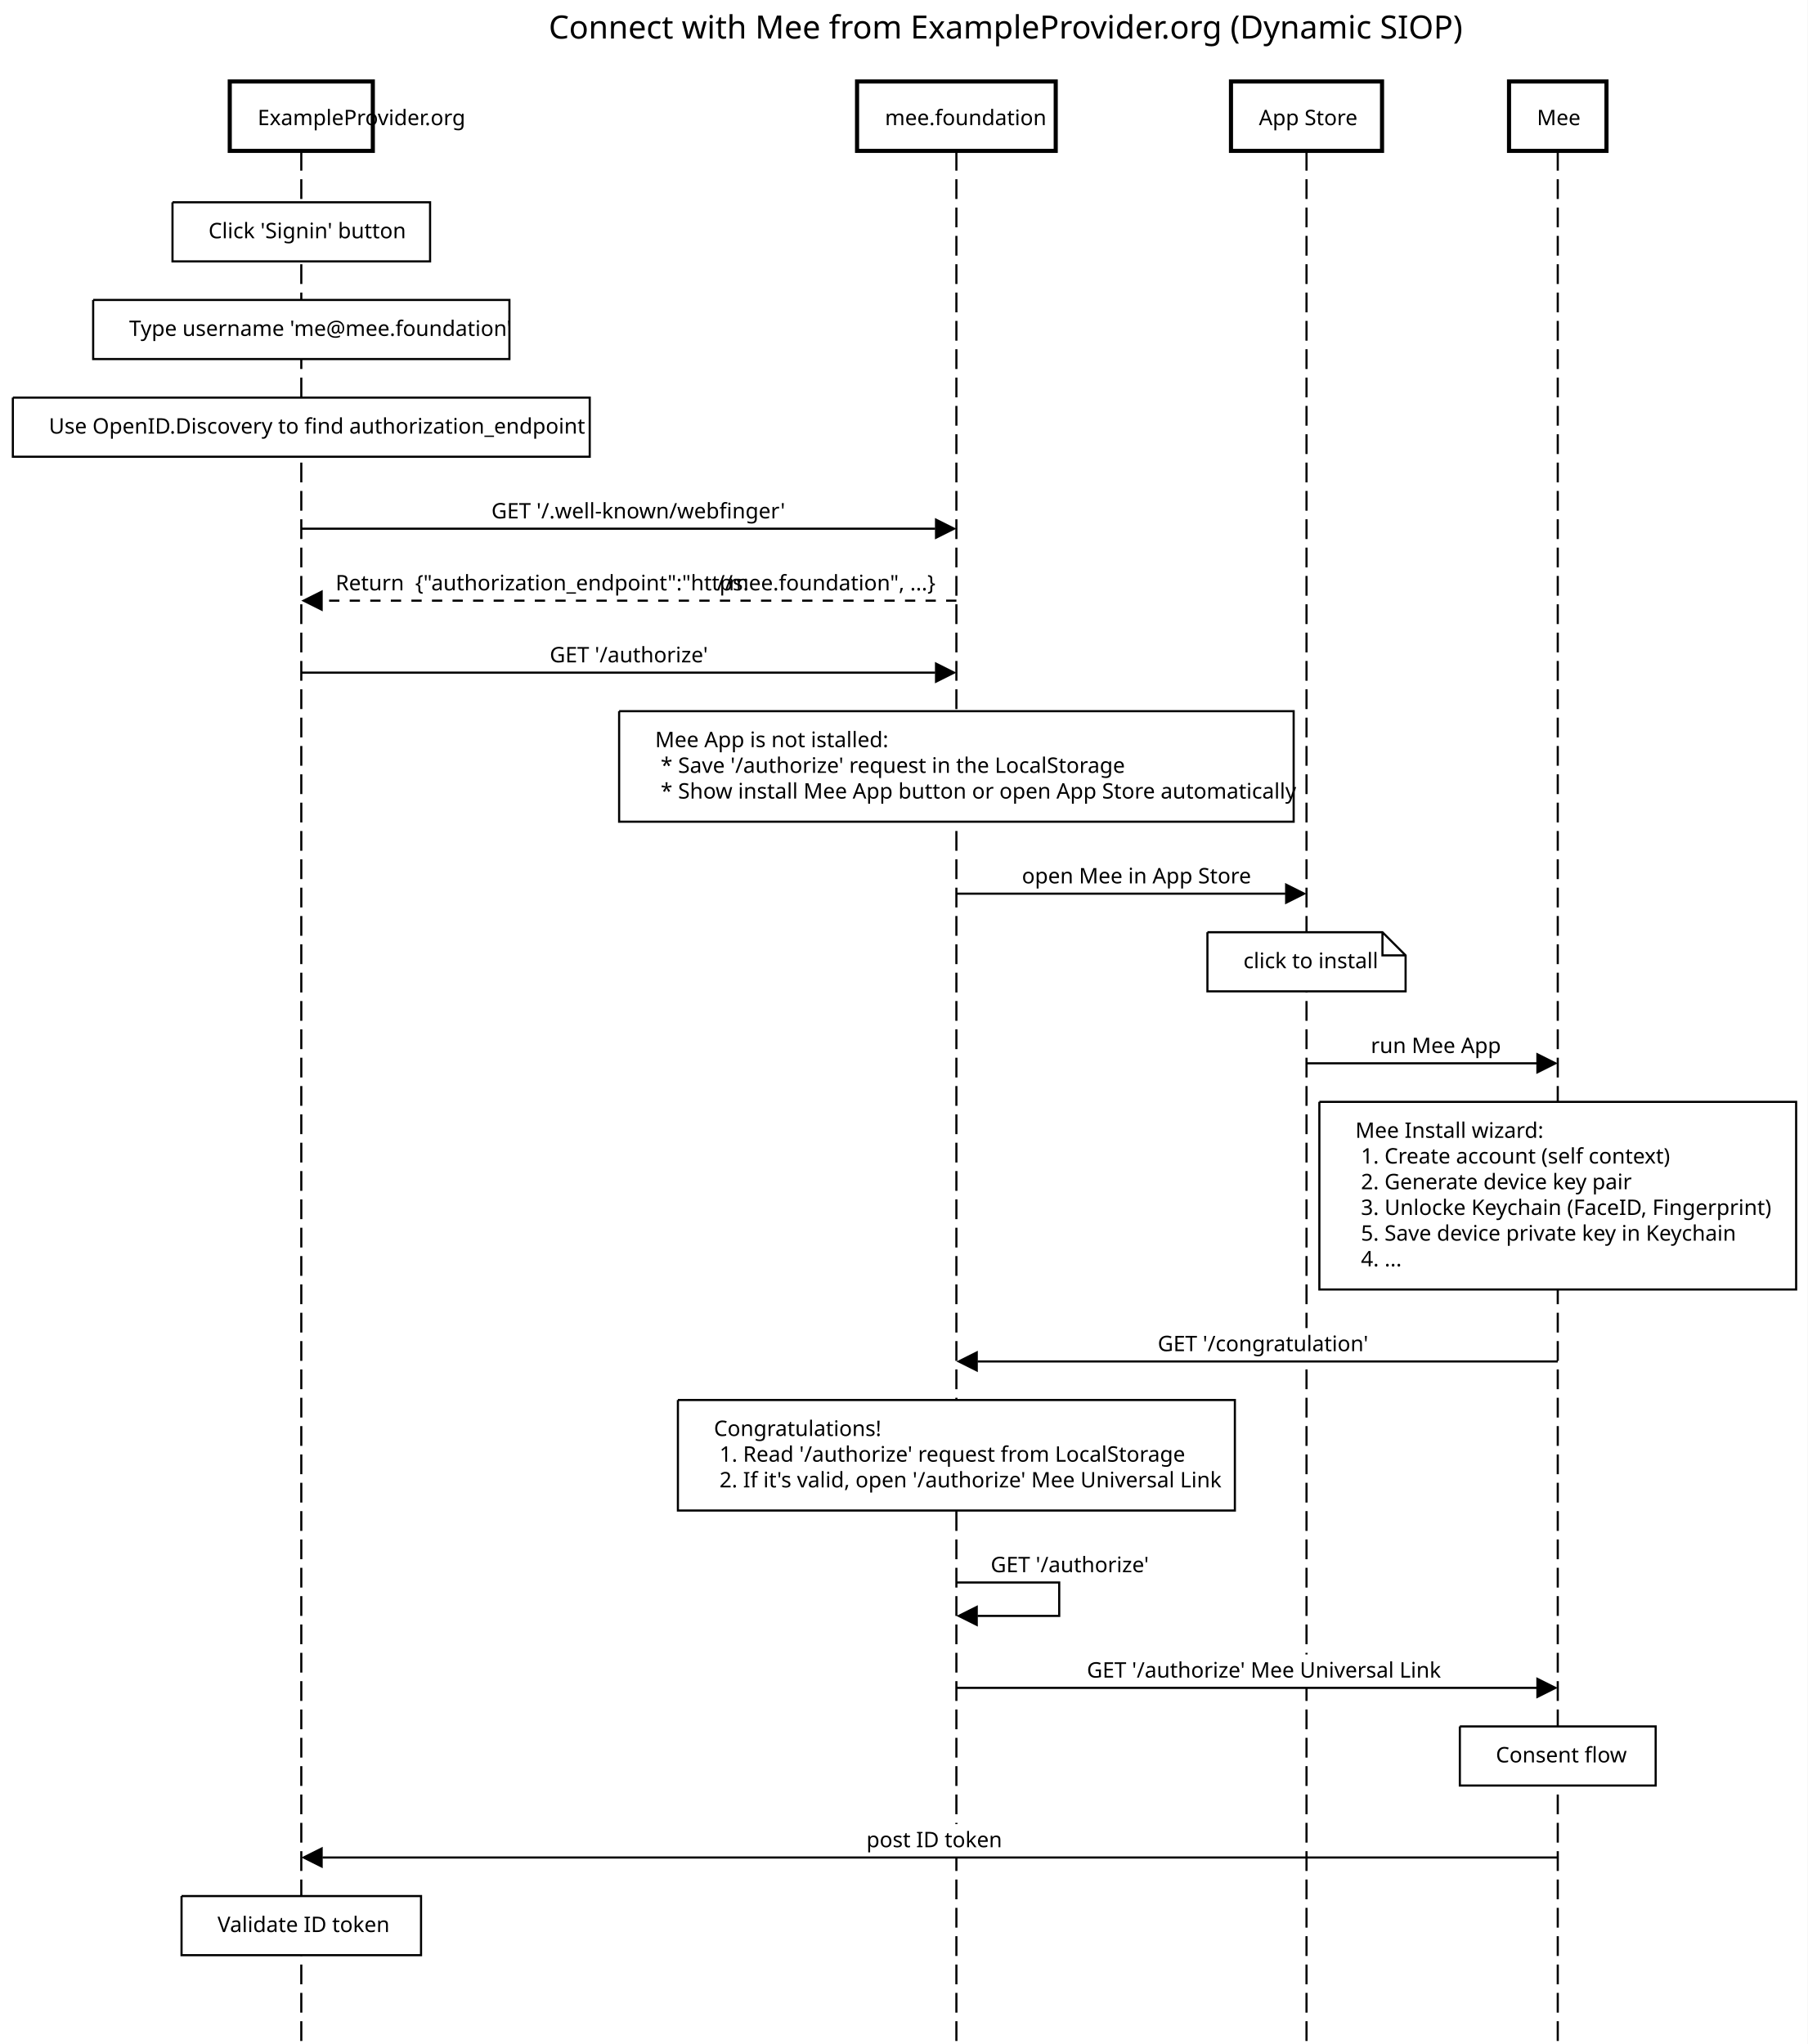
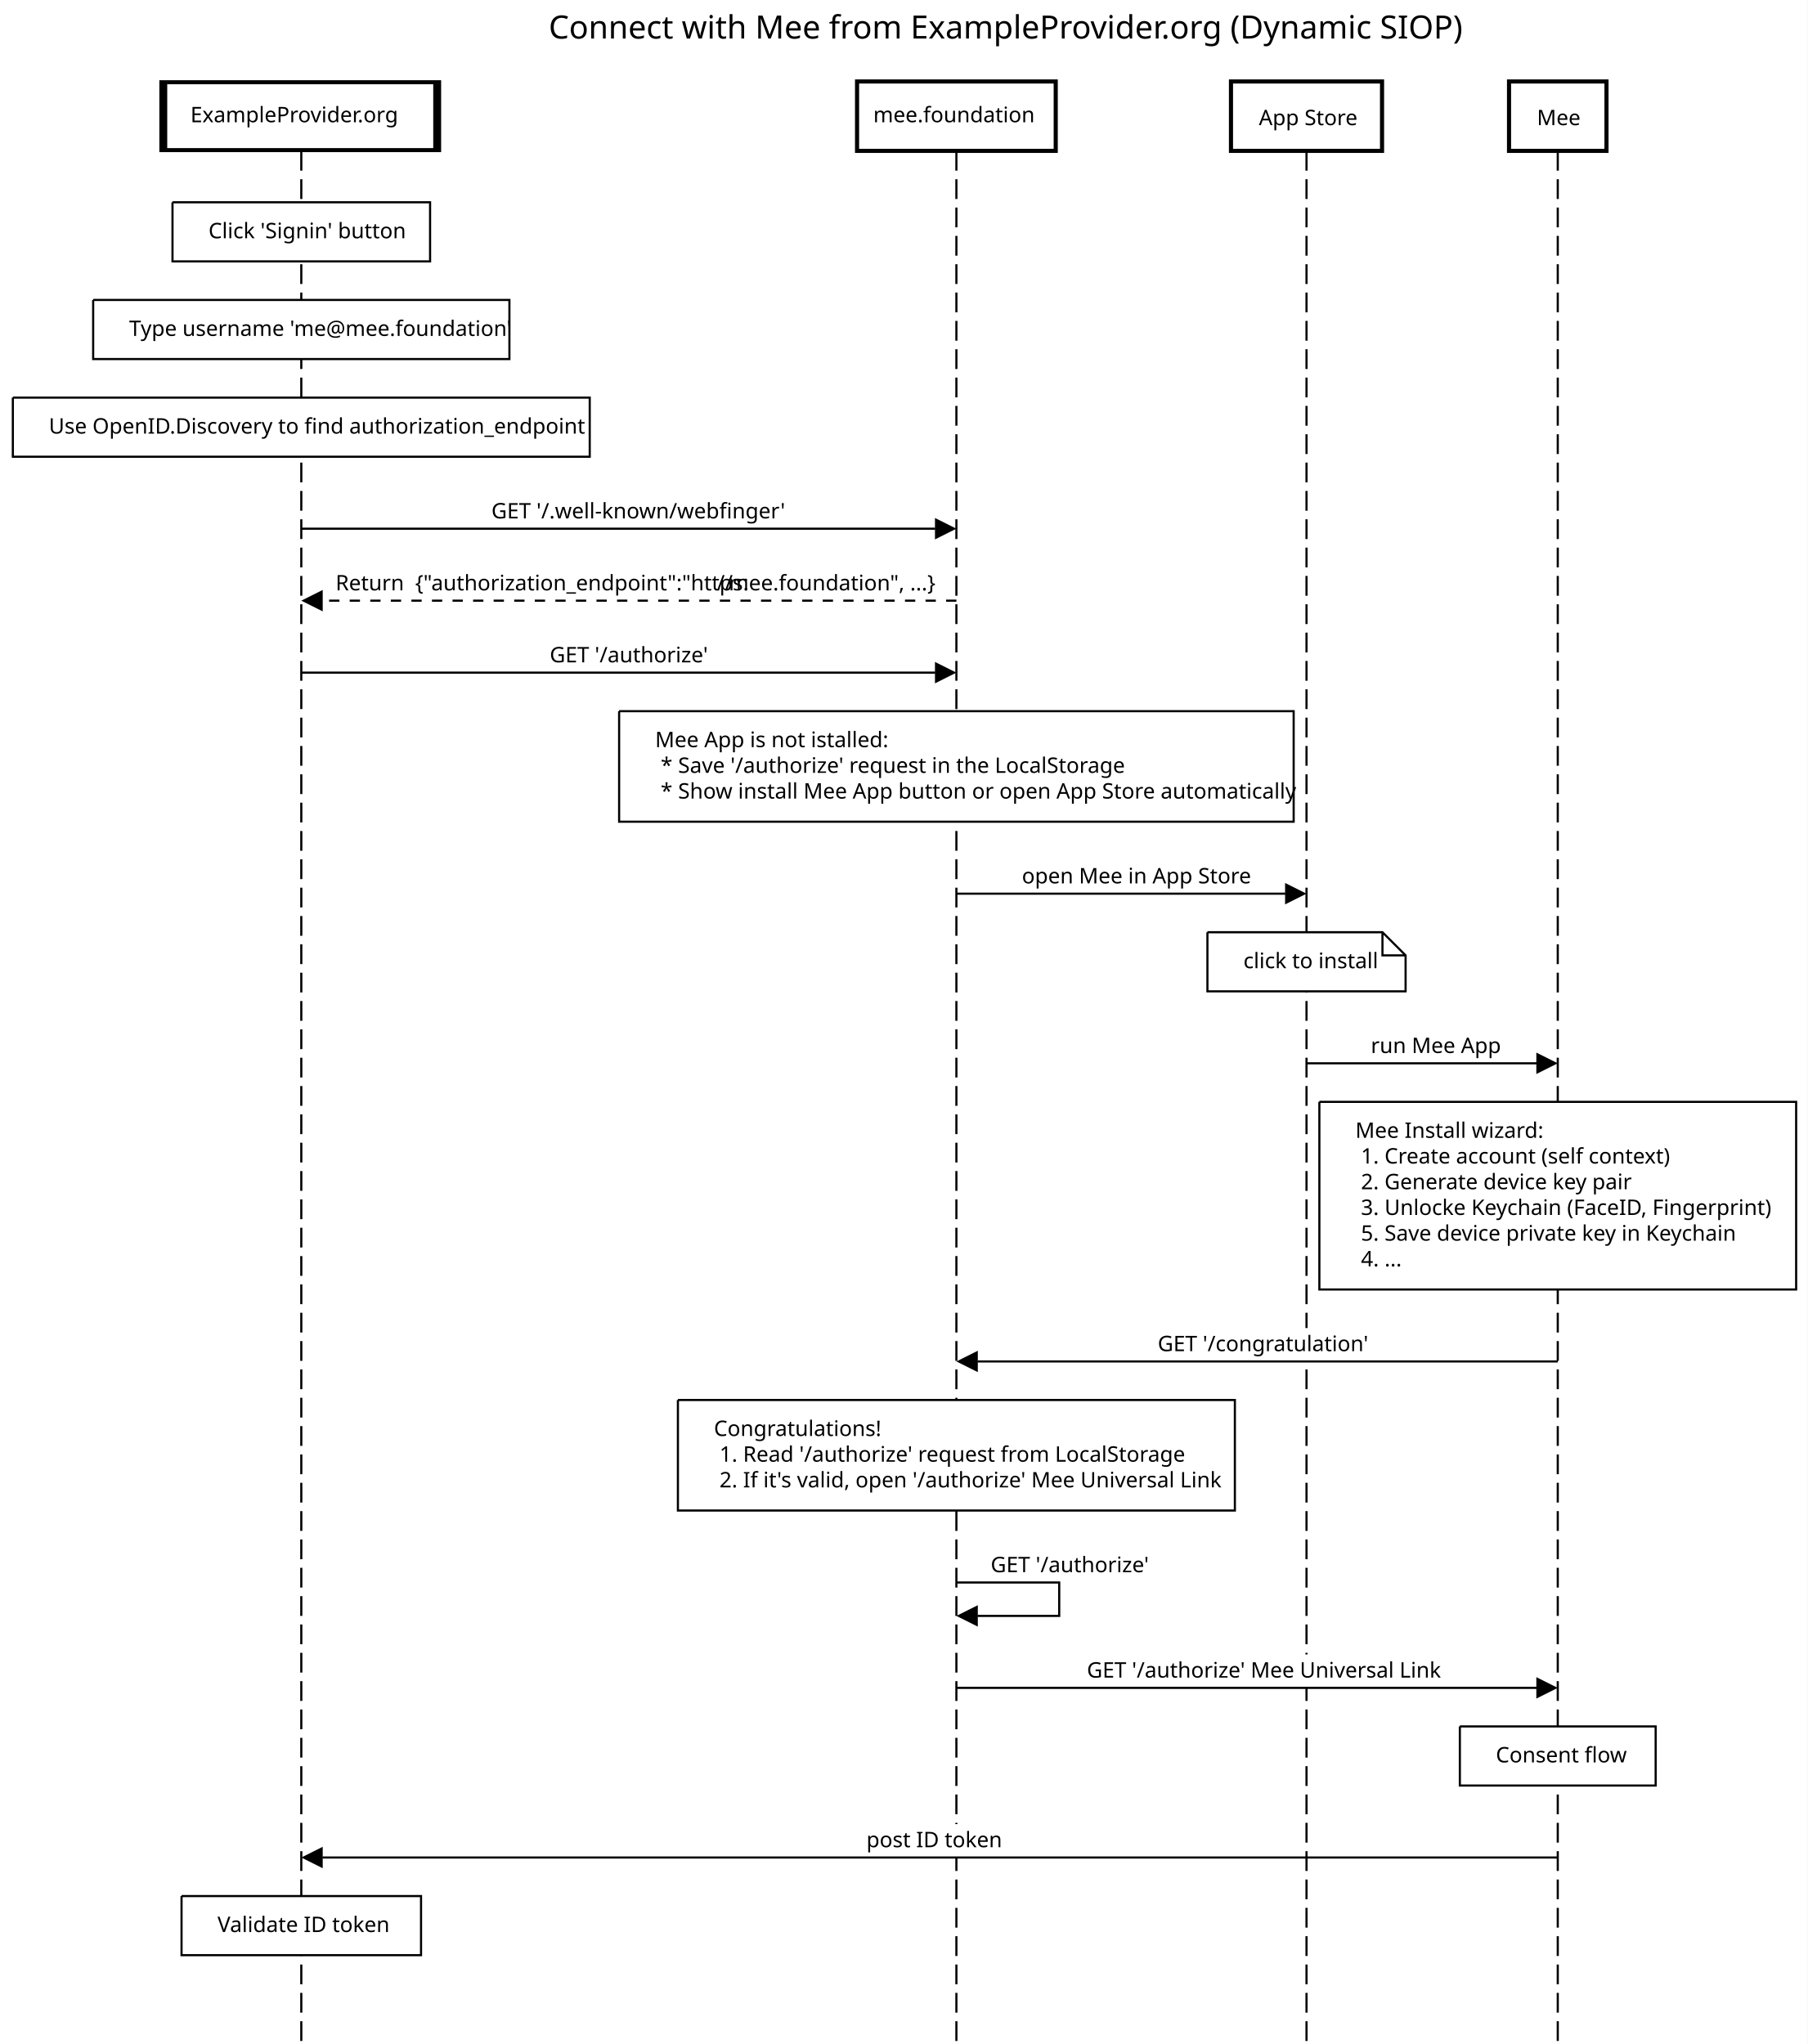
- <svg xmlns="http://www.w3.org/2000/svg" version="1.1" width="1237" height="1399">
-   <defs />
-   <g>
-     <g />
-     <g />
-     <g />
-     <g />
-     <g />
-     <g />
-     <g />
-     <g />
-     <g />
-     <g />
-     <g />
-     <g />
-     <g />
-     <g />
-     <g />
-     <g />
-     <g />
-     <g />
-     <g />
-     <g />
-     <g />
-     <g />
-     <g />
-     <g />
-     <g />
-     <g />
-     <g />
-     <g />
-     <g />
-     <g>
-       <rect fill="white" stroke="none" x="0" y="0" width="1237" height="1399" />
-     </g>
-     <g>
-       <text fill="black" stroke="none" font-family="sans-serif" font-size="16.5pt" font-style="normal" font-weight="normal" text-decoration="normal" x="375.492" y="26.388" text-anchor="start" dominant-baseline="alphabetic" xml:space="preserve">Connect with Mee from ExampleProvider.org (Dynamic SIOP)</text>
-     </g>
-     <g />
-     <g>
-       <path fill="none" stroke="black" paint-order="fill stroke markers" d=" M 206.184 103.264 L 206.184 1399.776" stroke-miterlimit="10" stroke-width="1.466" stroke-dasharray="13.532,5.864" />
-       <path fill="none" stroke="black" paint-order="fill stroke markers" d=" M 654.491 103.264 L 654.491 1399.776" stroke-miterlimit="10" stroke-width="1.466" stroke-dasharray="13.532,5.864" />
-       <path fill="none" stroke="black" paint-order="fill stroke markers" d=" M 894.089 103.264 L 894.089 1399.776" stroke-miterlimit="10" stroke-width="1.466" stroke-dasharray="13.532,5.864" />
-       <path fill="none" stroke="black" paint-order="fill stroke markers" d=" M 1066.024 103.264 L 1066.024 1399.776" stroke-miterlimit="10" stroke-width="1.466" stroke-dasharray="13.532,5.864" />
-     </g>
-     <g>
-       <path fill="none" stroke="none" />
-       <g>
-         <path fill="white" stroke="black" paint-order="fill stroke markers" d=" M 157.229 55.766 L 255.138 55.766 L 255.138 103.264 L 157.229 103.264 L 157.229 55.766 Z" stroke-miterlimit="10" stroke-width="2.815" stroke-dasharray="" />
-       </g>
-       <g>
-         <g />
-         <text fill="black" stroke="none" font-family="sans-serif" font-size="11pt" font-style="normal" font-weight="normal" text-decoration="normal" x="176.316" y="85.672" text-anchor="start" dominant-baseline="alphabetic" xml:space="preserve">ExampleProvider.org</text>
-       </g>
-       <path fill="none" stroke="none" />
-       <g>
-         <path fill="white" stroke="black" paint-order="fill stroke markers" d=" M 586.513 55.766 L 722.468 55.766 L 722.468 103.264 L 586.513 103.264 L 586.513 55.766 Z" stroke-miterlimit="10" stroke-width="2.815" stroke-dasharray="" />
-       </g>
-       <g>
-         <g />
-         <text fill="black" stroke="none" font-family="sans-serif" font-size="11pt" font-style="normal" font-weight="normal" text-decoration="normal" x="605.6" y="85.672" text-anchor="start" dominant-baseline="alphabetic" xml:space="preserve">mee.foundation</text>
-       </g>
-       <path fill="none" stroke="none" />
-       <g>
-         <path fill="white" stroke="black" paint-order="fill stroke markers" d=" M 842.404 55.766 L 945.775 55.766 L 945.775 103.264 L 842.404 103.264 L 842.404 55.766 Z" stroke-miterlimit="10" stroke-width="2.815" stroke-dasharray="" />
-       </g>
-       <g>
-         <g />
-         <text fill="black" stroke="none" font-family="sans-serif" font-size="11pt" font-style="normal" font-weight="normal" text-decoration="normal" x="861.491" y="85.672" text-anchor="start" dominant-baseline="alphabetic" xml:space="preserve">App Store</text>
-       </g>
-       <path fill="none" stroke="none" />
-       <g>
-         <path fill="white" stroke="black" paint-order="fill stroke markers" d=" M 1032.678 55.766 L 1099.371 55.766 L 1099.371 103.264 L 1032.678 103.264 L 1032.678 55.766 Z" stroke-miterlimit="10" stroke-width="2.815" stroke-dasharray="" />
-       </g>
-       <g>
-         <g />
-         <text fill="black" stroke="none" font-family="sans-serif" font-size="11pt" font-style="normal" font-weight="normal" text-decoration="normal" x="1051.765" y="85.672" text-anchor="start" dominant-baseline="alphabetic" xml:space="preserve">Mee</text>
-       </g>
-     </g>
-     <g>
-       <path fill="white" stroke="black" paint-order="fill stroke markers" d=" M 118.048 138.447 L 294.32 138.447 L 294.32 178.908 L 118.048 178.908 L 118.048 138.447" stroke-miterlimit="10" stroke-width="1.466" stroke-dasharray="" />
-       <g>
-         <text fill="black" stroke="none" font-family="sans-serif" font-size="11pt" font-style="normal" font-weight="normal" text-decoration="normal" x="142.676" y="163.076" text-anchor="start" dominant-baseline="alphabetic" xml:space="preserve">Click 'Signin' button</text>
-       </g>
-       <path fill="white" stroke="black" paint-order="fill stroke markers" d=" M 63.756 205.296 L 348.611 205.296 L 348.611 245.757 L 63.756 245.757 L 63.756 205.296" stroke-miterlimit="10" stroke-width="1.466" stroke-dasharray="" />
-       <g>
-         <text fill="black" stroke="none" font-family="sans-serif" font-size="11pt" font-style="normal" font-weight="normal" text-decoration="normal" x="88.385" y="229.924" text-anchor="start" dominant-baseline="alphabetic" xml:space="preserve">Type username 'me@mee.foundation'</text>
-       </g>
-       <path fill="white" stroke="black" paint-order="fill stroke markers" d=" M 8.796 272.144 L 403.572 272.144 L 403.572 312.606 L 8.796 312.606 L 8.796 272.144" stroke-miterlimit="10" stroke-width="1.466" stroke-dasharray="" />
-       <g>
-         <text fill="black" stroke="none" font-family="sans-serif" font-size="11pt" font-style="normal" font-weight="normal" text-decoration="normal" x="33.424" y="296.773" text-anchor="start" dominant-baseline="alphabetic" xml:space="preserve">Use OpenID.Discovery to find authorization_endpoint</text>
-       </g>
-       <g>
-         <g>
-           <rect fill="white" stroke="none" x="333.647" y="338.993" width="193.381" height="22.869" />
-         </g>
-         <text fill="black" stroke="none" font-family="sans-serif" font-size="11pt" font-style="normal" font-weight="normal" text-decoration="normal" x="336.286" y="354.826" text-anchor="start" dominant-baseline="alphabetic" xml:space="preserve">GET '/.well-known/webfinger'</text>
-       </g>
-       <g>
-         <path fill="none" stroke="black" paint-order="fill stroke markers" d=" M 206.184 361.862 L 640.007 361.862" stroke-miterlimit="10" stroke-width="1.466" stroke-dasharray="" />
-         <g transform="translate(654.4908,361.8624) translate(-654.4908,-361.8624)">
-           <path fill="black" stroke="none" paint-order="stroke fill markers" d=" M 639.831 354.533 L 654.491 361.862 L 639.831 369.192 Z" />
-         </g>
-       </g>
-       <g>
-         <g>
-           <rect fill="white" stroke="none" x="227.001" y="388.25" width="406.673" height="22.869" />
-         </g>
-         <text fill="black" stroke="none" font-family="sans-serif" font-size="11pt" font-style="normal" font-weight="normal" text-decoration="normal" x="229.639" y="404.083" text-anchor="start" dominant-baseline="alphabetic" xml:space="preserve">Return  {"authorization_endpoint":"https:</text>
-         <text fill="black" stroke="none" font-family="sans-serif" font-size="11pt" font-style="normal" font-weight="normal" text-decoration="normal" x="490.57" y="404.083" text-anchor="start" dominant-baseline="alphabetic" xml:space="preserve">//</text>
-         <text fill="black" stroke="none" font-family="sans-serif" font-size="11pt" font-style="normal" font-weight="normal" text-decoration="normal" x="498.716" y="404.083" text-anchor="start" dominant-baseline="alphabetic" xml:space="preserve">mee.foundation", ...} </text>
-       </g>
-       <g>
-         <path fill="none" stroke="black" paint-order="fill stroke markers" d=" M 654.491 411.119 L 220.668 411.119" stroke-miterlimit="10" stroke-width="1.466" stroke-dasharray="7.037" />
-         <g transform="translate(206.1838,411.1194) translate(-206.1838,-411.1194)">
-           <path fill="black" stroke="none" paint-order="stroke fill markers" d=" M 220.844 403.789 L 206.184 411.119 L 220.844 418.449 Z" />
-         </g>
-       </g>
-       <g>
-         <g>
-           <rect fill="white" stroke="none" x="373.568" y="437.507" width="113.538" height="22.869" />
-         </g>
-         <text fill="black" stroke="none" font-family="sans-serif" font-size="11pt" font-style="normal" font-weight="normal" text-decoration="normal" x="376.207" y="453.34" text-anchor="start" dominant-baseline="alphabetic" xml:space="preserve">GET '/authorize' </text>
-       </g>
-       <g>
-         <path fill="none" stroke="black" paint-order="fill stroke markers" d=" M 206.184 460.376 L 640.007 460.376" stroke-miterlimit="10" stroke-width="1.466" stroke-dasharray="" />
-         <g transform="translate(654.4908,460.3763) translate(-654.4908,-460.3763)">
-           <path fill="black" stroke="none" paint-order="stroke fill markers" d=" M 639.831 453.046 L 654.491 460.376 L 639.831 467.706 Z" />
-         </g>
-       </g>
-       <path fill="white" stroke="black" paint-order="fill stroke markers" d=" M 423.689 486.764 L 885.293 486.764 L 885.293 562.408 L 423.689 562.408 L 423.689 486.764" stroke-miterlimit="10" stroke-width="1.466" stroke-dasharray="" />
-       <g>
-         <text fill="black" stroke="none" font-family="sans-serif" font-size="11pt" font-style="normal" font-weight="normal" text-decoration="normal" x="448.317" y="511.392" text-anchor="start" dominant-baseline="alphabetic" xml:space="preserve">Mee App is not istalled:</text>
-         <text fill="black" stroke="none" font-family="sans-serif" font-size="11pt" font-style="normal" font-weight="normal" text-decoration="normal" x="448.317" y="528.984" text-anchor="start" dominant-baseline="alphabetic" xml:space="preserve"> * Save '/authorize' request in the LocalStorage</text>
-         <text fill="black" stroke="none" font-family="sans-serif" font-size="11pt" font-style="normal" font-weight="normal" text-decoration="normal" x="448.317" y="546.576" text-anchor="start" dominant-baseline="alphabetic" xml:space="preserve"> * Show install Mee App button or open App Store automatically</text>
-       </g>
-       <g>
-         <g>
-           <rect fill="white" stroke="none" x="696.673" y="588.796" width="155.235" height="22.869" />
-         </g>
-         <text fill="black" stroke="none" font-family="sans-serif" font-size="11pt" font-style="normal" font-weight="normal" text-decoration="normal" x="699.311" y="604.629" text-anchor="start" dominant-baseline="alphabetic" xml:space="preserve">open Mee in App Store</text>
-       </g>
-       <g>
-         <path fill="none" stroke="black" paint-order="fill stroke markers" d=" M 654.491 611.665 L 879.605 611.665" stroke-miterlimit="10" stroke-width="1.466" stroke-dasharray="" />
-         <g transform="translate(894.0891,611.6654) translate(-894.0891,-611.6654)">
-           <path fill="black" stroke="none" paint-order="stroke fill markers" d=" M 879.429 604.336 L 894.089 611.665 L 879.429 618.995 Z" />
-         </g>
-       </g>
-       <path fill="white" stroke="black" paint-order="fill stroke markers" d=" M 826.282 638.053 L 946.063 638.053 L 961.896 653.886 L 961.896 678.514 L 826.282 678.514 L 826.282 638.053 M 946.063 638.053 L 946.063 653.886 L 961.896 653.886" stroke-miterlimit="10" stroke-width="1.466" stroke-dasharray="" />
-       <g>
-         <text fill="black" stroke="none" font-family="sans-serif" font-size="11pt" font-style="normal" font-weight="normal" text-decoration="normal" x="850.911" y="662.682" text-anchor="start" dominant-baseline="alphabetic" xml:space="preserve">click to install</text>
-       </g>
-       <g>
-         <g>
-           <rect fill="white" stroke="none" x="935.449" y="704.902" width="89.215" height="22.869" />
-         </g>
-         <text fill="black" stroke="none" font-family="sans-serif" font-size="11pt" font-style="normal" font-weight="normal" text-decoration="normal" x="938.088" y="720.734" text-anchor="start" dominant-baseline="alphabetic" xml:space="preserve">run Mee App</text>
-       </g>
-       <g>
-         <path fill="none" stroke="black" paint-order="fill stroke markers" d=" M 894.089 727.771 L 1051.541 727.771" stroke-miterlimit="10" stroke-width="1.466" stroke-dasharray="" />
-         <g transform="translate(1066.024,727.771) translate(-1066.024,-727.771)">
-           <path fill="black" stroke="none" paint-order="stroke fill markers" d=" M 1051.365 720.441 L 1066.024 727.771 L 1051.365 735.101 Z" />
-         </g>
-       </g>
-       <path fill="white" stroke="black" paint-order="fill stroke markers" d=" M 902.885 754.159 L 1229.164 754.159 L 1229.164 882.578 L 902.885 882.578 L 902.885 754.159" stroke-miterlimit="10" stroke-width="1.466" stroke-dasharray="" />
-       <g>
-         <text fill="black" stroke="none" font-family="sans-serif" font-size="11pt" font-style="normal" font-weight="normal" text-decoration="normal" x="927.513" y="778.787" text-anchor="start" dominant-baseline="alphabetic" xml:space="preserve">Mee Install wizard:</text>
-         <text fill="black" stroke="none" font-family="sans-serif" font-size="11pt" font-style="normal" font-weight="normal" text-decoration="normal" x="927.513" y="796.379" text-anchor="start" dominant-baseline="alphabetic" xml:space="preserve"> 1. Create account (self context)</text>
-         <text fill="black" stroke="none" font-family="sans-serif" font-size="11pt" font-style="normal" font-weight="normal" text-decoration="normal" x="927.513" y="813.971" text-anchor="start" dominant-baseline="alphabetic" xml:space="preserve"> 2. Generate device key pair</text>
-         <text fill="black" stroke="none" font-family="sans-serif" font-size="11pt" font-style="normal" font-weight="normal" text-decoration="normal" x="927.513" y="831.562" text-anchor="start" dominant-baseline="alphabetic" xml:space="preserve"> 3. Unlocke Keychain (FaceID, Fingerprint)</text>
-         <text fill="black" stroke="none" font-family="sans-serif" font-size="11pt" font-style="normal" font-weight="normal" text-decoration="normal" x="927.513" y="849.154" text-anchor="start" dominant-baseline="alphabetic" xml:space="preserve"> 5. Save device private key in Keychain</text>
-         <text fill="black" stroke="none" font-family="sans-serif" font-size="11pt" font-style="normal" font-weight="normal" text-decoration="normal" x="927.513" y="866.746" text-anchor="start" dominant-baseline="alphabetic" xml:space="preserve"> 4. ...</text>
-       </g>
-       <g>
-         <g>
-           <rect fill="white" stroke="none" x="789.63" y="908.966" width="141.255" height="22.869" />
-         </g>
-         <text fill="black" stroke="none" font-family="sans-serif" font-size="11pt" font-style="normal" font-weight="normal" text-decoration="normal" x="792.269" y="924.799" text-anchor="start" dominant-baseline="alphabetic" xml:space="preserve">GET '/congratulation'</text>
-       </g>
-       <g>
-         <path fill="none" stroke="black" paint-order="fill stroke markers" d=" M 1066.024 931.835 L 668.975 931.835" stroke-miterlimit="10" stroke-width="1.466" stroke-dasharray="" />
-         <g transform="translate(654.4908,931.8354) translate(-654.4908,-931.8354)">
-           <path fill="black" stroke="none" paint-order="stroke fill markers" d=" M 669.151 924.505 L 654.491 931.835 L 669.151 939.165 Z" />
-         </g>
-       </g>
-       <path fill="white" stroke="black" paint-order="fill stroke markers" d=" M 463.918 958.223 L 845.064 958.223 L 845.064 1033.868 L 463.918 1033.868 L 463.918 958.223" stroke-miterlimit="10" stroke-width="1.466" stroke-dasharray="" />
-       <g>
-         <text fill="black" stroke="none" font-family="sans-serif" font-size="11pt" font-style="normal" font-weight="normal" text-decoration="normal" x="488.546" y="982.851" text-anchor="start" dominant-baseline="alphabetic" xml:space="preserve">Congratulations!</text>
-         <text fill="black" stroke="none" font-family="sans-serif" font-size="11pt" font-style="normal" font-weight="normal" text-decoration="normal" x="488.546" y="1000.443" text-anchor="start" dominant-baseline="alphabetic" xml:space="preserve"> 1. Read '/authorize' request from LocalStorage</text>
-         <text fill="black" stroke="none" font-family="sans-serif" font-size="11pt" font-style="normal" font-weight="normal" text-decoration="normal" x="488.546" y="1018.035" text-anchor="start" dominant-baseline="alphabetic" xml:space="preserve"> 2. If it's valid, open '/authorize' Mee Universal Link </text>
-       </g>
-       <g>
-         <g>
-           <rect fill="white" stroke="none" x="675.308" y="1060.255" width="113.538" height="22.869" />
-         </g>
-         <text fill="black" stroke="none" font-family="sans-serif" font-size="11pt" font-style="normal" font-weight="normal" text-decoration="normal" x="677.947" y="1076.088" text-anchor="start" dominant-baseline="alphabetic" xml:space="preserve">GET '/authorize' </text>
-       </g>
-       <g>
-         <path fill="none" stroke="black" paint-order="fill stroke markers" d=" M 654.491 1083.125 L 724.858 1083.125 L 724.858 1105.994 L 668.975 1105.994" stroke-miterlimit="10" stroke-width="1.466" stroke-dasharray="" />
-         <g transform="translate(654.4908,1105.994) translate(-654.4908,-1105.994)">
-           <path fill="black" stroke="none" paint-order="stroke fill markers" d=" M 669.151 1098.664 L 654.491 1105.994 L 669.151 1113.324 Z" />
-         </g>
-       </g>
-       <g>
-         <g>
-           <rect fill="white" stroke="none" x="741.159" y="1132.381" width="238.198" height="22.869" />
-         </g>
-         <text fill="black" stroke="none" font-family="sans-serif" font-size="11pt" font-style="normal" font-weight="normal" text-decoration="normal" x="743.797" y="1148.214" text-anchor="start" dominant-baseline="alphabetic" xml:space="preserve">GET '/authorize' Mee Universal Link</text>
-       </g>
-       <g>
-         <path fill="none" stroke="black" paint-order="fill stroke markers" d=" M 654.491 1155.251 L 1051.541 1155.251" stroke-miterlimit="10" stroke-width="1.466" stroke-dasharray="" />
-         <g transform="translate(1066.024,1155.251) translate(-1066.024,-1155.251)">
-           <path fill="black" stroke="none" paint-order="stroke fill markers" d=" M 1051.365 1147.921 L 1066.024 1155.251 L 1051.365 1162.581 Z" />
-         </g>
-       </g>
-       <path fill="white" stroke="black" paint-order="fill stroke markers" d=" M 999.023 1181.638 L 1133.026 1181.638 L 1133.026 1222.099 L 999.023 1222.099 L 999.023 1181.638" stroke-miterlimit="10" stroke-width="1.466" stroke-dasharray="" />
-       <g>
-         <text fill="black" stroke="none" font-family="sans-serif" font-size="11pt" font-style="normal" font-weight="normal" text-decoration="normal" x="1023.652" y="1206.267" text-anchor="start" dominant-baseline="alphabetic" xml:space="preserve">Consent flow</text>
-       </g>
-       <g>
-         <g>
-           <rect fill="white" stroke="none" x="590.276" y="1248.487" width="91.655" height="22.869" />
-         </g>
-         <text fill="black" stroke="none" font-family="sans-serif" font-size="11pt" font-style="normal" font-weight="normal" text-decoration="normal" x="592.915" y="1264.32" text-anchor="start" dominant-baseline="alphabetic" xml:space="preserve">post ID token</text>
-       </g>
-       <g>
-         <path fill="none" stroke="black" paint-order="fill stroke markers" d=" M 1066.024 1271.356 L 220.668 1271.356" stroke-miterlimit="10" stroke-width="1.466" stroke-dasharray="" />
-         <g transform="translate(206.1838,1271.356) translate(-206.1838,-1271.356)">
-           <path fill="black" stroke="none" paint-order="stroke fill markers" d=" M 220.844 1264.026 L 206.184 1271.356 L 220.844 1278.686 Z" />
-         </g>
-       </g>
-       <path fill="white" stroke="black" paint-order="fill stroke markers" d=" M 124.236 1297.744 L 288.131 1297.744 L 288.131 1338.205 L 124.236 1338.205 L 124.236 1297.744" stroke-miterlimit="10" stroke-width="1.466" stroke-dasharray="" />
-       <g>
-         <text fill="black" stroke="none" font-family="sans-serif" font-size="11pt" font-style="normal" font-weight="normal" text-decoration="normal" x="148.865" y="1322.372" text-anchor="start" dominant-baseline="alphabetic" xml:space="preserve">Validate ID token </text>
-       </g>
-     </g>
-     <g />
-     <g />
-     <g />
-     <g />
+ <svg xmlns="http://www.w3.org/2000/svg" version="1.1" width="1237" height="1399" id="svg366">
+   <defs id="defs4" />
+   <g id="g364">
+     <g id="g6" />
+     <g id="g8" />
+     <g id="g10" />
+     <g id="g12" />
+     <g id="g14" />
+     <g id="g16" />
+     <g id="g18" />
+     <g id="g20" />
+     <g id="g22" />
+     <g id="g24" />
+     <g id="g26" />
+     <g id="g28" />
+     <g id="g30" />
+     <g id="g32" />
+     <g id="g34" />
+     <g id="g36" />
+     <g id="g38" />
+     <g id="g40" />
+     <g id="g42" />
+     <g id="g44" />
+     <g id="g46" />
+     <g id="g48" />
+     <g id="g50" />
+     <g id="g52" />
+     <g id="g54" />
+     <g id="g56" />
+     <g id="g58" />
+     <g id="g60" />
+     <g id="g62" />
+     <g id="g66">
+       <rect fill="white" stroke="none" x="0" y="0" width="1237" height="1399" id="rect64" />
+     </g>
+     <g id="g70">
+       <text fill="black" stroke="none" font-family="sans-serif" font-size="16.5pt" font-style="normal" font-weight="normal" text-decoration="normal" x="375.492" y="26.388" text-anchor="start" dominant-baseline="alphabetic" xml:space="preserve" id="text68">Connect with Mee from ExampleProvider.org (Dynamic SIOP)</text>
+     </g>
+     <g id="g72" />
+     <g id="g82">
+       <path fill="none" stroke="black" paint-order="fill stroke markers" d=" M 206.184 103.264 L 206.184 1399.776" stroke-miterlimit="10" stroke-width="1.466" stroke-dasharray="13.532,5.864" id="path74" />
+       <path fill="none" stroke="black" paint-order="fill stroke markers" d=" M 654.491 103.264 L 654.491 1399.776" stroke-miterlimit="10" stroke-width="1.466" stroke-dasharray="13.532,5.864" id="path76" />
+       <path fill="none" stroke="black" paint-order="fill stroke markers" d=" M 894.089 103.264 L 894.089 1399.776" stroke-miterlimit="10" stroke-width="1.466" stroke-dasharray="13.532,5.864" id="path78" />
+       <path fill="none" stroke="black" paint-order="fill stroke markers" d=" M 1066.024 103.264 L 1066.024 1399.776" stroke-miterlimit="10" stroke-width="1.466" stroke-dasharray="13.532,5.864" id="path80" />
+     </g>
+     <g id="g132">
+       <path fill="none" stroke="none" id="path84" />
+       <g id="g88" transform="matrix(1.914338,0,0,0.9781683,-189.2421,1.73594)">
+         <path fill="#ffffff" stroke="#000000" paint-order="fill stroke markers" d="m 157.229,55.766 h 97.909 v 47.498 h -97.909 z" stroke-miterlimit="10" stroke-width="2.815" stroke-dasharray="none" id="path86" />
+       </g>
+       <g id="g94" transform="translate(-46,-2)">
+         <g id="g90" />
+         <text fill="#000000" stroke="none" font-family="sans-serif" font-size="14.667px" font-style="normal" font-weight="normal" text-decoration="normal" x="176.316" y="85.672" text-anchor="start" dominant-baseline="alphabetic" xml:space="preserve" id="text92">ExampleProvider.org</text>
+       </g>
+       <path fill="none" stroke="none" id="path96" />
+       <g id="g100">
+         <path fill="white" stroke="black" paint-order="fill stroke markers" d=" M 586.513 55.766 L 722.468 55.766 L 722.468 103.264 L 586.513 103.264 L 586.513 55.766 Z" stroke-miterlimit="10" stroke-width="2.815" stroke-dasharray="" id="path98" />
+       </g>
+       <g id="g106" transform="translate(-8,-2)">
+         <g id="g102" />
+         <text fill="#000000" stroke="none" font-family="sans-serif" font-size="14.667px" font-style="normal" font-weight="normal" text-decoration="normal" x="605.6" y="85.672" text-anchor="start" dominant-baseline="alphabetic" xml:space="preserve" id="text104">mee.foundation</text>
+       </g>
+       <path fill="none" stroke="none" id="path108" />
+       <g id="g112">
+         <path fill="white" stroke="black" paint-order="fill stroke markers" d=" M 842.404 55.766 L 945.775 55.766 L 945.775 103.264 L 842.404 103.264 L 842.404 55.766 Z" stroke-miterlimit="10" stroke-width="2.815" stroke-dasharray="" id="path110" />
+       </g>
+       <g id="g118">
+         <g id="g114" />
+         <text fill="black" stroke="none" font-family="sans-serif" font-size="11pt" font-style="normal" font-weight="normal" text-decoration="normal" x="861.491" y="85.672" text-anchor="start" dominant-baseline="alphabetic" xml:space="preserve" id="text116">App Store</text>
+       </g>
+       <path fill="none" stroke="none" id="path120" />
+       <g id="g124">
+         <path fill="white" stroke="black" paint-order="fill stroke markers" d=" M 1032.678 55.766 L 1099.371 55.766 L 1099.371 103.264 L 1032.678 103.264 L 1032.678 55.766 Z" stroke-miterlimit="10" stroke-width="2.815" stroke-dasharray="" id="path122" />
+       </g>
+       <g id="g130">
+         <g id="g126" />
+         <text fill="black" stroke="none" font-family="sans-serif" font-size="11pt" font-style="normal" font-weight="normal" text-decoration="normal" x="1051.765" y="85.672" text-anchor="start" dominant-baseline="alphabetic" xml:space="preserve" id="text128">Mee</text>
+       </g>
+     </g>
+     <g id="g354">
+       <path fill="white" stroke="black" paint-order="fill stroke markers" d=" M 118.048 138.447 L 294.32 138.447 L 294.32 178.908 L 118.048 178.908 L 118.048 138.447" stroke-miterlimit="10" stroke-width="1.466" stroke-dasharray="" id="path134" />
+       <g id="g138">
+         <text fill="black" stroke="none" font-family="sans-serif" font-size="11pt" font-style="normal" font-weight="normal" text-decoration="normal" x="142.676" y="163.076" text-anchor="start" dominant-baseline="alphabetic" xml:space="preserve" id="text136">Click 'Signin' button</text>
+       </g>
+       <path fill="white" stroke="black" paint-order="fill stroke markers" d=" M 63.756 205.296 L 348.611 205.296 L 348.611 245.757 L 63.756 245.757 L 63.756 205.296" stroke-miterlimit="10" stroke-width="1.466" stroke-dasharray="" id="path140" />
+       <g id="g144">
+         <text fill="black" stroke="none" font-family="sans-serif" font-size="11pt" font-style="normal" font-weight="normal" text-decoration="normal" x="88.385" y="229.924" text-anchor="start" dominant-baseline="alphabetic" xml:space="preserve" id="text142">Type username 'me@mee.foundation'</text>
+       </g>
+       <path fill="white" stroke="black" paint-order="fill stroke markers" d=" M 8.796 272.144 L 403.572 272.144 L 403.572 312.606 L 8.796 312.606 L 8.796 272.144" stroke-miterlimit="10" stroke-width="1.466" stroke-dasharray="" id="path146" />
+       <g id="g150">
+         <text fill="black" stroke="none" font-family="sans-serif" font-size="11pt" font-style="normal" font-weight="normal" text-decoration="normal" x="33.424" y="296.773" text-anchor="start" dominant-baseline="alphabetic" xml:space="preserve" id="text148">Use OpenID.Discovery to find authorization_endpoint</text>
+       </g>
+       <g id="g158">
+         <g id="g154">
+           <rect fill="white" stroke="none" x="333.647" y="338.993" width="193.381" height="22.869" id="rect152" />
+         </g>
+         <text fill="black" stroke="none" font-family="sans-serif" font-size="11pt" font-style="normal" font-weight="normal" text-decoration="normal" x="336.286" y="354.826" text-anchor="start" dominant-baseline="alphabetic" xml:space="preserve" id="text156">GET '/.well-known/webfinger'</text>
+       </g>
+       <g id="g166">
+         <path fill="none" stroke="black" paint-order="fill stroke markers" d=" M 206.184 361.862 L 640.007 361.862" stroke-miterlimit="10" stroke-width="1.466" stroke-dasharray="" id="path160" />
+         <g transform="translate(654.4908,361.8624) translate(-654.4908,-361.8624)" id="g164">
+           <path fill="black" stroke="none" paint-order="stroke fill markers" d=" M 639.831 354.533 L 654.491 361.862 L 639.831 369.192 Z" id="path162" />
+         </g>
+       </g>
+       <g id="g178">
+         <g id="g170">
+           <rect fill="white" stroke="none" x="227.001" y="388.25" width="406.673" height="22.869" id="rect168" />
+         </g>
+         <text fill="black" stroke="none" font-family="sans-serif" font-size="11pt" font-style="normal" font-weight="normal" text-decoration="normal" x="229.639" y="404.083" text-anchor="start" dominant-baseline="alphabetic" xml:space="preserve" id="text172">Return  {"authorization_endpoint":"https:</text>
+         <text fill="black" stroke="none" font-family="sans-serif" font-size="11pt" font-style="normal" font-weight="normal" text-decoration="normal" x="490.57" y="404.083" text-anchor="start" dominant-baseline="alphabetic" xml:space="preserve" id="text174">//</text>
+         <text fill="black" stroke="none" font-family="sans-serif" font-size="11pt" font-style="normal" font-weight="normal" text-decoration="normal" x="498.716" y="404.083" text-anchor="start" dominant-baseline="alphabetic" xml:space="preserve" id="text176">mee.foundation", ...} </text>
+       </g>
+       <g id="g186">
+         <path fill="none" stroke="black" paint-order="fill stroke markers" d=" M 654.491 411.119 L 220.668 411.119" stroke-miterlimit="10" stroke-width="1.466" stroke-dasharray="7.037" id="path180" />
+         <g transform="translate(206.1838,411.1194) translate(-206.1838,-411.1194)" id="g184">
+           <path fill="black" stroke="none" paint-order="stroke fill markers" d=" M 220.844 403.789 L 206.184 411.119 L 220.844 418.449 Z" id="path182" />
+         </g>
+       </g>
+       <g id="g194">
+         <g id="g190">
+           <rect fill="white" stroke="none" x="373.568" y="437.507" width="113.538" height="22.869" id="rect188" />
+         </g>
+         <text fill="black" stroke="none" font-family="sans-serif" font-size="11pt" font-style="normal" font-weight="normal" text-decoration="normal" x="376.207" y="453.34" text-anchor="start" dominant-baseline="alphabetic" xml:space="preserve" id="text192">GET '/authorize' </text>
+       </g>
+       <g id="g202">
+         <path fill="none" stroke="black" paint-order="fill stroke markers" d=" M 206.184 460.376 L 640.007 460.376" stroke-miterlimit="10" stroke-width="1.466" stroke-dasharray="" id="path196" />
+         <g transform="translate(654.4908,460.3763) translate(-654.4908,-460.3763)" id="g200">
+           <path fill="black" stroke="none" paint-order="stroke fill markers" d=" M 639.831 453.046 L 654.491 460.376 L 639.831 467.706 Z" id="path198" />
+         </g>
+       </g>
+       <path fill="white" stroke="black" paint-order="fill stroke markers" d=" M 423.689 486.764 L 885.293 486.764 L 885.293 562.408 L 423.689 562.408 L 423.689 486.764" stroke-miterlimit="10" stroke-width="1.466" stroke-dasharray="" id="path204" />
+       <g id="g212">
+         <text fill="black" stroke="none" font-family="sans-serif" font-size="11pt" font-style="normal" font-weight="normal" text-decoration="normal" x="448.317" y="511.392" text-anchor="start" dominant-baseline="alphabetic" xml:space="preserve" id="text206">Mee App is not istalled:</text>
+         <text fill="black" stroke="none" font-family="sans-serif" font-size="11pt" font-style="normal" font-weight="normal" text-decoration="normal" x="448.317" y="528.984" text-anchor="start" dominant-baseline="alphabetic" xml:space="preserve" id="text208"> * Save '/authorize' request in the LocalStorage</text>
+         <text fill="black" stroke="none" font-family="sans-serif" font-size="11pt" font-style="normal" font-weight="normal" text-decoration="normal" x="448.317" y="546.576" text-anchor="start" dominant-baseline="alphabetic" xml:space="preserve" id="text210"> * Show install Mee App button or open App Store automatically</text>
+       </g>
+       <g id="g220">
+         <g id="g216">
+           <rect fill="white" stroke="none" x="696.673" y="588.796" width="155.235" height="22.869" id="rect214" />
+         </g>
+         <text fill="black" stroke="none" font-family="sans-serif" font-size="11pt" font-style="normal" font-weight="normal" text-decoration="normal" x="699.311" y="604.629" text-anchor="start" dominant-baseline="alphabetic" xml:space="preserve" id="text218">open Mee in App Store</text>
+       </g>
+       <g id="g228">
+         <path fill="none" stroke="black" paint-order="fill stroke markers" d=" M 654.491 611.665 L 879.605 611.665" stroke-miterlimit="10" stroke-width="1.466" stroke-dasharray="" id="path222" />
+         <g transform="translate(894.0891,611.6654) translate(-894.0891,-611.6654)" id="g226">
+           <path fill="black" stroke="none" paint-order="stroke fill markers" d=" M 879.429 604.336 L 894.089 611.665 L 879.429 618.995 Z" id="path224" />
+         </g>
+       </g>
+       <path fill="white" stroke="black" paint-order="fill stroke markers" d=" M 826.282 638.053 L 946.063 638.053 L 961.896 653.886 L 961.896 678.514 L 826.282 678.514 L 826.282 638.053 M 946.063 638.053 L 946.063 653.886 L 961.896 653.886" stroke-miterlimit="10" stroke-width="1.466" stroke-dasharray="" id="path230" />
+       <g id="g234">
+         <text fill="black" stroke="none" font-family="sans-serif" font-size="11pt" font-style="normal" font-weight="normal" text-decoration="normal" x="850.911" y="662.682" text-anchor="start" dominant-baseline="alphabetic" xml:space="preserve" id="text232">click to install</text>
+       </g>
+       <g id="g242">
+         <g id="g238">
+           <rect fill="white" stroke="none" x="935.449" y="704.902" width="89.215" height="22.869" id="rect236" />
+         </g>
+         <text fill="black" stroke="none" font-family="sans-serif" font-size="11pt" font-style="normal" font-weight="normal" text-decoration="normal" x="938.088" y="720.734" text-anchor="start" dominant-baseline="alphabetic" xml:space="preserve" id="text240">run Mee App</text>
+       </g>
+       <g id="g250">
+         <path fill="none" stroke="black" paint-order="fill stroke markers" d=" M 894.089 727.771 L 1051.541 727.771" stroke-miterlimit="10" stroke-width="1.466" stroke-dasharray="" id="path244" />
+         <g transform="translate(1066.024,727.771) translate(-1066.024,-727.771)" id="g248">
+           <path fill="black" stroke="none" paint-order="stroke fill markers" d=" M 1051.365 720.441 L 1066.024 727.771 L 1051.365 735.101 Z" id="path246" />
+         </g>
+       </g>
+       <path fill="white" stroke="black" paint-order="fill stroke markers" d=" M 902.885 754.159 L 1229.164 754.159 L 1229.164 882.578 L 902.885 882.578 L 902.885 754.159" stroke-miterlimit="10" stroke-width="1.466" stroke-dasharray="" id="path252" />
+       <g id="g266">
+         <text fill="black" stroke="none" font-family="sans-serif" font-size="11pt" font-style="normal" font-weight="normal" text-decoration="normal" x="927.513" y="778.787" text-anchor="start" dominant-baseline="alphabetic" xml:space="preserve" id="text254">Mee Install wizard:</text>
+         <text fill="black" stroke="none" font-family="sans-serif" font-size="11pt" font-style="normal" font-weight="normal" text-decoration="normal" x="927.513" y="796.379" text-anchor="start" dominant-baseline="alphabetic" xml:space="preserve" id="text256"> 1. Create account (self context)</text>
+         <text fill="black" stroke="none" font-family="sans-serif" font-size="11pt" font-style="normal" font-weight="normal" text-decoration="normal" x="927.513" y="813.971" text-anchor="start" dominant-baseline="alphabetic" xml:space="preserve" id="text258"> 2. Generate device key pair</text>
+         <text fill="black" stroke="none" font-family="sans-serif" font-size="11pt" font-style="normal" font-weight="normal" text-decoration="normal" x="927.513" y="831.562" text-anchor="start" dominant-baseline="alphabetic" xml:space="preserve" id="text260"> 3. Unlocke Keychain (FaceID, Fingerprint)</text>
+         <text fill="black" stroke="none" font-family="sans-serif" font-size="11pt" font-style="normal" font-weight="normal" text-decoration="normal" x="927.513" y="849.154" text-anchor="start" dominant-baseline="alphabetic" xml:space="preserve" id="text262"> 5. Save device private key in Keychain</text>
+         <text fill="black" stroke="none" font-family="sans-serif" font-size="11pt" font-style="normal" font-weight="normal" text-decoration="normal" x="927.513" y="866.746" text-anchor="start" dominant-baseline="alphabetic" xml:space="preserve" id="text264"> 4. ...</text>
+       </g>
+       <g id="g274">
+         <g id="g270">
+           <rect fill="white" stroke="none" x="789.63" y="908.966" width="141.255" height="22.869" id="rect268" />
+         </g>
+         <text fill="black" stroke="none" font-family="sans-serif" font-size="11pt" font-style="normal" font-weight="normal" text-decoration="normal" x="792.269" y="924.799" text-anchor="start" dominant-baseline="alphabetic" xml:space="preserve" id="text272">GET '/congratulation'</text>
+       </g>
+       <g id="g282">
+         <path fill="none" stroke="black" paint-order="fill stroke markers" d=" M 1066.024 931.835 L 668.975 931.835" stroke-miterlimit="10" stroke-width="1.466" stroke-dasharray="" id="path276" />
+         <g transform="translate(654.4908,931.8354) translate(-654.4908,-931.8354)" id="g280">
+           <path fill="black" stroke="none" paint-order="stroke fill markers" d=" M 669.151 924.505 L 654.491 931.835 L 669.151 939.165 Z" id="path278" />
+         </g>
+       </g>
+       <path fill="white" stroke="black" paint-order="fill stroke markers" d=" M 463.918 958.223 L 845.064 958.223 L 845.064 1033.868 L 463.918 1033.868 L 463.918 958.223" stroke-miterlimit="10" stroke-width="1.466" stroke-dasharray="" id="path284" />
+       <g id="g292">
+         <text fill="black" stroke="none" font-family="sans-serif" font-size="11pt" font-style="normal" font-weight="normal" text-decoration="normal" x="488.546" y="982.851" text-anchor="start" dominant-baseline="alphabetic" xml:space="preserve" id="text286">Congratulations!</text>
+         <text fill="black" stroke="none" font-family="sans-serif" font-size="11pt" font-style="normal" font-weight="normal" text-decoration="normal" x="488.546" y="1000.443" text-anchor="start" dominant-baseline="alphabetic" xml:space="preserve" id="text288"> 1. Read '/authorize' request from LocalStorage</text>
+         <text fill="black" stroke="none" font-family="sans-serif" font-size="11pt" font-style="normal" font-weight="normal" text-decoration="normal" x="488.546" y="1018.035" text-anchor="start" dominant-baseline="alphabetic" xml:space="preserve" id="text290"> 2. If it's valid, open '/authorize' Mee Universal Link </text>
+       </g>
+       <g id="g300">
+         <g id="g296">
+           <rect fill="white" stroke="none" x="675.308" y="1060.255" width="113.538" height="22.869" id="rect294" />
+         </g>
+         <text fill="black" stroke="none" font-family="sans-serif" font-size="11pt" font-style="normal" font-weight="normal" text-decoration="normal" x="677.947" y="1076.088" text-anchor="start" dominant-baseline="alphabetic" xml:space="preserve" id="text298">GET '/authorize' </text>
+       </g>
+       <g id="g308">
+         <path fill="none" stroke="black" paint-order="fill stroke markers" d=" M 654.491 1083.125 L 724.858 1083.125 L 724.858 1105.994 L 668.975 1105.994" stroke-miterlimit="10" stroke-width="1.466" stroke-dasharray="" id="path302" />
+         <g transform="translate(654.4908,1105.994) translate(-654.4908,-1105.994)" id="g306">
+           <path fill="black" stroke="none" paint-order="stroke fill markers" d=" M 669.151 1098.664 L 654.491 1105.994 L 669.151 1113.324 Z" id="path304" />
+         </g>
+       </g>
+       <g id="g316">
+         <g id="g312">
+           <rect fill="white" stroke="none" x="741.159" y="1132.381" width="238.198" height="22.869" id="rect310" />
+         </g>
+         <text fill="black" stroke="none" font-family="sans-serif" font-size="11pt" font-style="normal" font-weight="normal" text-decoration="normal" x="743.797" y="1148.214" text-anchor="start" dominant-baseline="alphabetic" xml:space="preserve" id="text314">GET '/authorize' Mee Universal Link</text>
+       </g>
+       <g id="g324">
+         <path fill="none" stroke="black" paint-order="fill stroke markers" d=" M 654.491 1155.251 L 1051.541 1155.251" stroke-miterlimit="10" stroke-width="1.466" stroke-dasharray="" id="path318" />
+         <g transform="translate(1066.024,1155.251) translate(-1066.024,-1155.251)" id="g322">
+           <path fill="black" stroke="none" paint-order="stroke fill markers" d=" M 1051.365 1147.921 L 1066.024 1155.251 L 1051.365 1162.581 Z" id="path320" />
+         </g>
+       </g>
+       <path fill="white" stroke="black" paint-order="fill stroke markers" d=" M 999.023 1181.638 L 1133.026 1181.638 L 1133.026 1222.099 L 999.023 1222.099 L 999.023 1181.638" stroke-miterlimit="10" stroke-width="1.466" stroke-dasharray="" id="path326" />
+       <g id="g330">
+         <text fill="black" stroke="none" font-family="sans-serif" font-size="11pt" font-style="normal" font-weight="normal" text-decoration="normal" x="1023.652" y="1206.267" text-anchor="start" dominant-baseline="alphabetic" xml:space="preserve" id="text328">Consent flow</text>
+       </g>
+       <g id="g338">
+         <g id="g334">
+           <rect fill="white" stroke="none" x="590.276" y="1248.487" width="91.655" height="22.869" id="rect332" />
+         </g>
+         <text fill="black" stroke="none" font-family="sans-serif" font-size="11pt" font-style="normal" font-weight="normal" text-decoration="normal" x="592.915" y="1264.32" text-anchor="start" dominant-baseline="alphabetic" xml:space="preserve" id="text336">post ID token</text>
+       </g>
+       <g id="g346">
+         <path fill="none" stroke="black" paint-order="fill stroke markers" d=" M 1066.024 1271.356 L 220.668 1271.356" stroke-miterlimit="10" stroke-width="1.466" stroke-dasharray="" id="path340" />
+         <g transform="translate(206.1838,1271.356) translate(-206.1838,-1271.356)" id="g344">
+           <path fill="black" stroke="none" paint-order="stroke fill markers" d=" M 220.844 1264.026 L 206.184 1271.356 L 220.844 1278.686 Z" id="path342" />
+         </g>
+       </g>
+       <path fill="white" stroke="black" paint-order="fill stroke markers" d=" M 124.236 1297.744 L 288.131 1297.744 L 288.131 1338.205 L 124.236 1338.205 L 124.236 1297.744" stroke-miterlimit="10" stroke-width="1.466" stroke-dasharray="" id="path348" />
+       <g id="g352">
+         <text fill="black" stroke="none" font-family="sans-serif" font-size="11pt" font-style="normal" font-weight="normal" text-decoration="normal" x="148.865" y="1322.372" text-anchor="start" dominant-baseline="alphabetic" xml:space="preserve" id="text350">Validate ID token </text>
+       </g>
+     </g>
+     <g id="g356" />
+     <g id="g358" />
+     <g id="g360" />
+     <g id="g362" />
  </g>
</svg>
